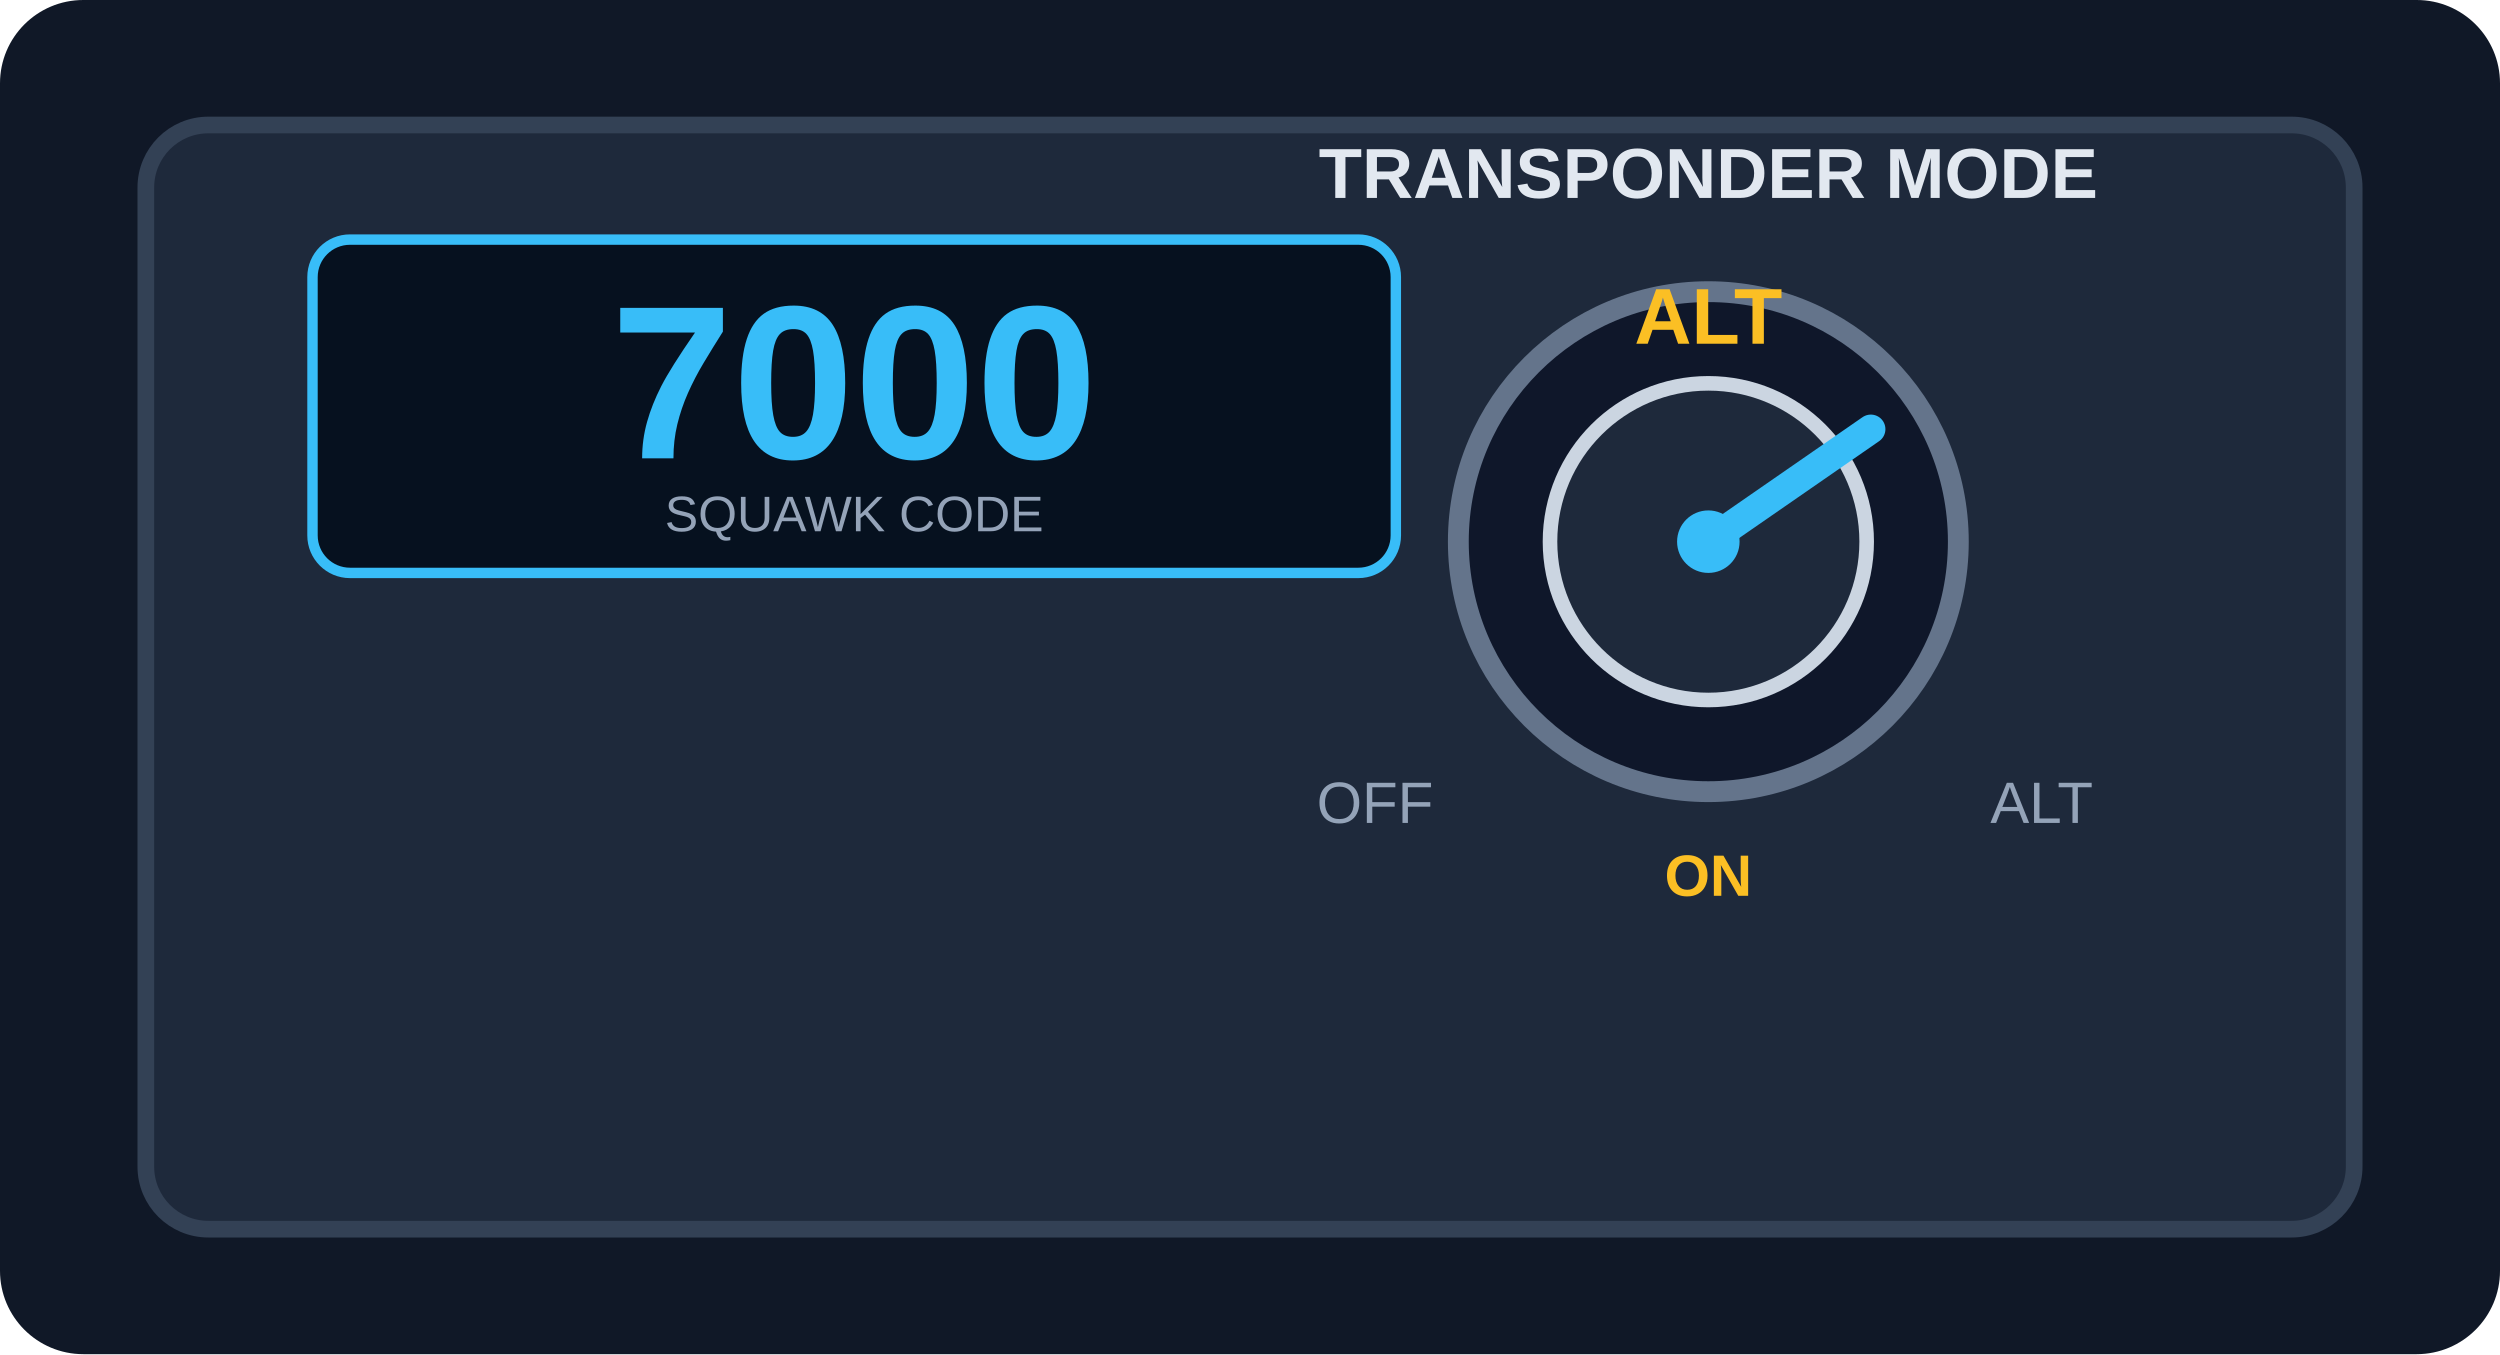
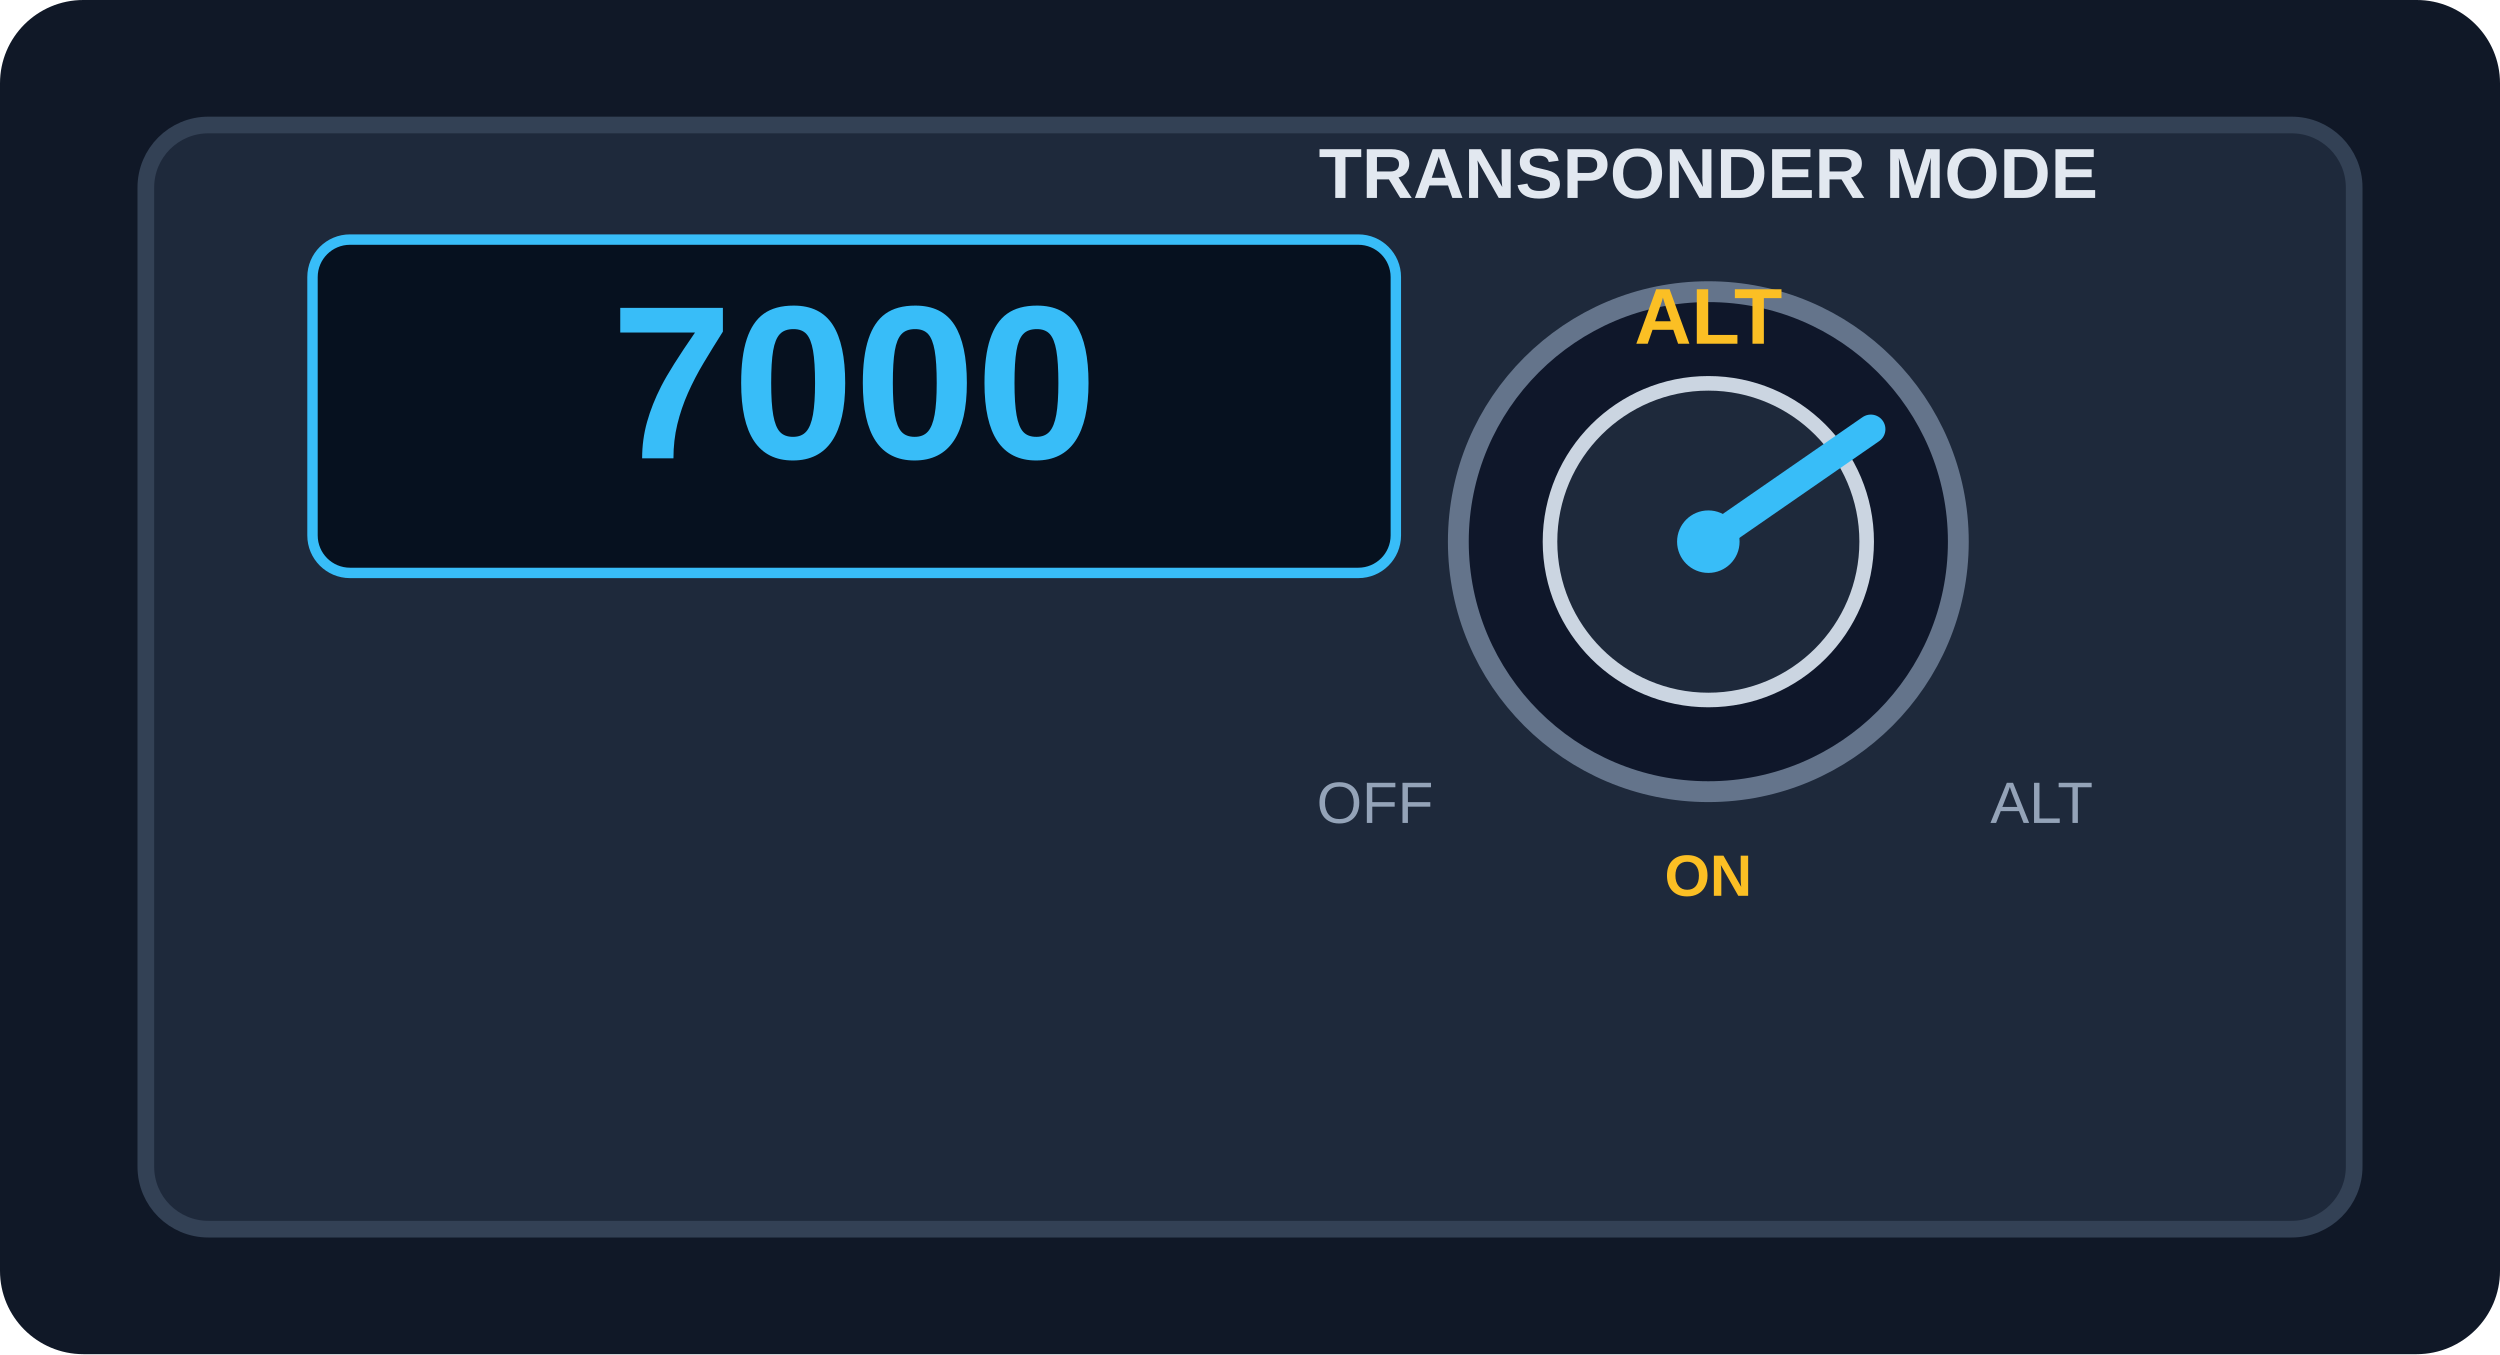
<svg xmlns="http://www.w3.org/2000/svg" width="1200" height="650" viewBox="0 0 1200 650">
  <rect width="1200" height="650" rx="40" fill="#101827" />
  <rect x="70" y="60" width="1060" height="530" rx="30" fill="#1E293B" stroke="#334155" stroke-width="8" />
  <rect x="150" y="115" width="520" height="160" rx="18" fill="#06111F" stroke="#38BDF8" stroke-width="5" />
  <text x="410" y="220" text-anchor="middle" font-size="105" font-family="Arial" fill="#38BDF8" font-weight="700">7000</text>
-   <text x="410" y="255" text-anchor="middle" font-size="24" font-family="Arial" fill="#94A3B8">SQUAWK CODE</text>
  <g transform="translate(820 260)">
    <circle r="120" fill="#0F172A" stroke="#64748B" stroke-width="10" />
    <circle r="76" fill="#1E293B" stroke="#CBD5E1" stroke-width="7" />
    <line x1="0" y1="0" x2="78" y2="-54" stroke="#38BDF8" stroke-width="14" stroke-linecap="round" />
    <circle r="15" fill="#38BDF8" />
  </g>
  <text x="820" y="95" text-anchor="middle" font-size="34" font-family="Arial" fill="#E2E8F0" font-weight="700">TRANSPONDER MODE</text>
  <text x="820" y="165" text-anchor="middle" font-size="38" font-family="Arial" fill="#FBBF24" font-weight="900">ALT</text>
  <text x="660" y="395" text-anchor="middle" font-size="28" font-family="Arial" fill="#94A3B8">OFF</text>
  <text x="820" y="430" text-anchor="middle" font-size="28" font-family="Arial" fill="#FBBF24" font-weight="800">ON</text>
  <text x="980" y="395" text-anchor="middle" font-size="28" font-family="Arial" fill="#94A3B8">ALT</text>
</svg>
